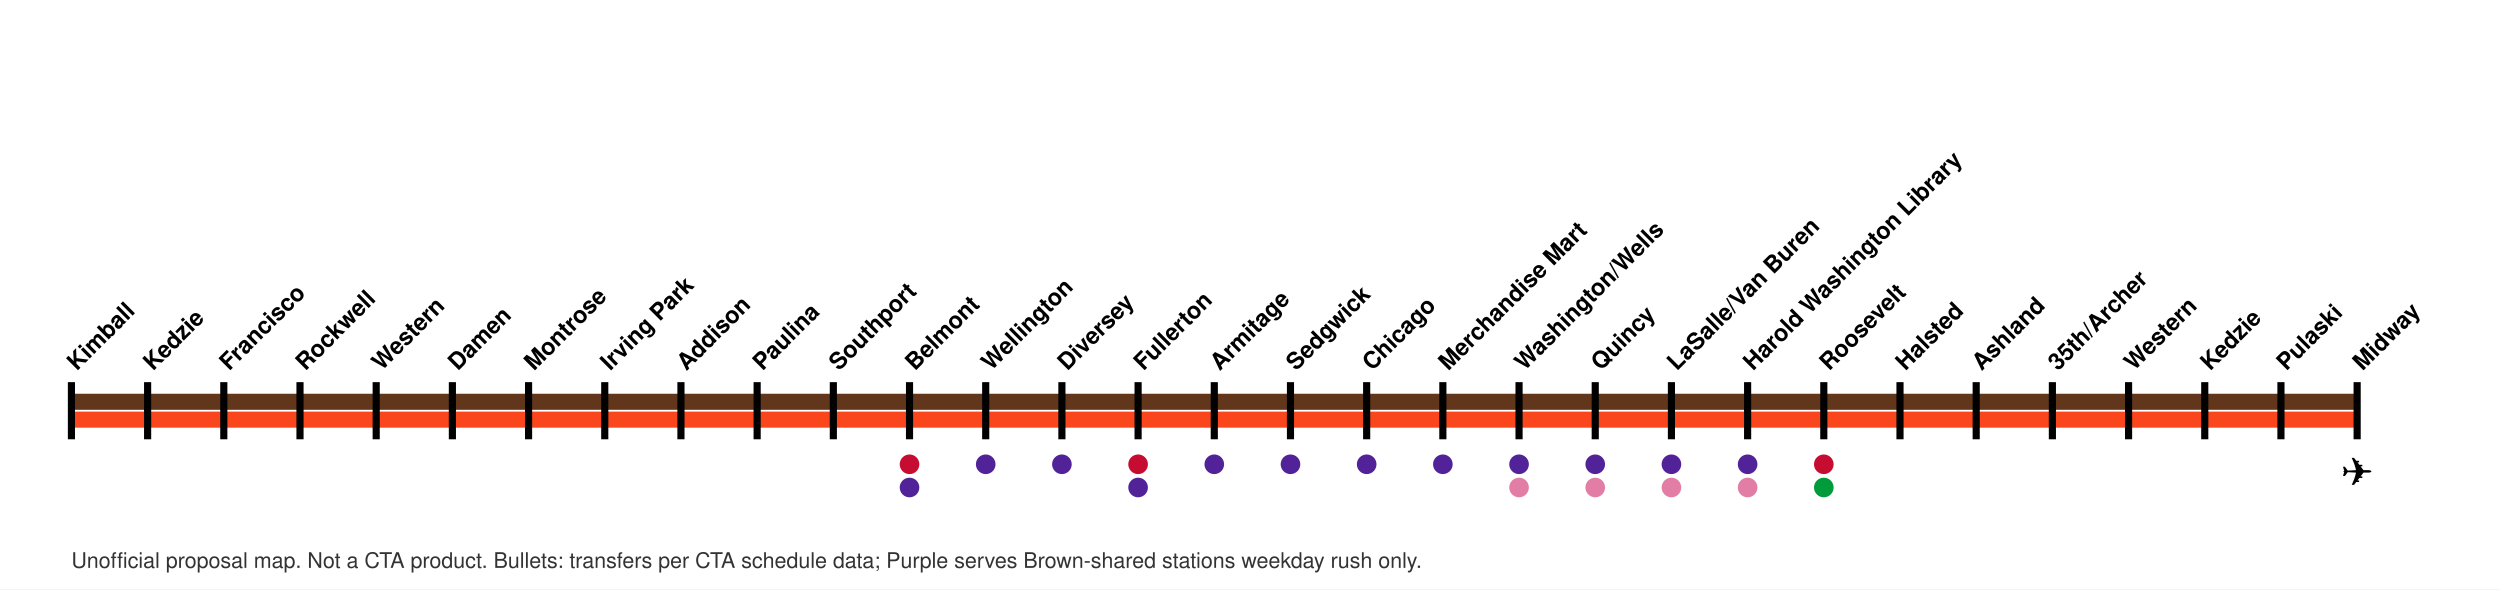
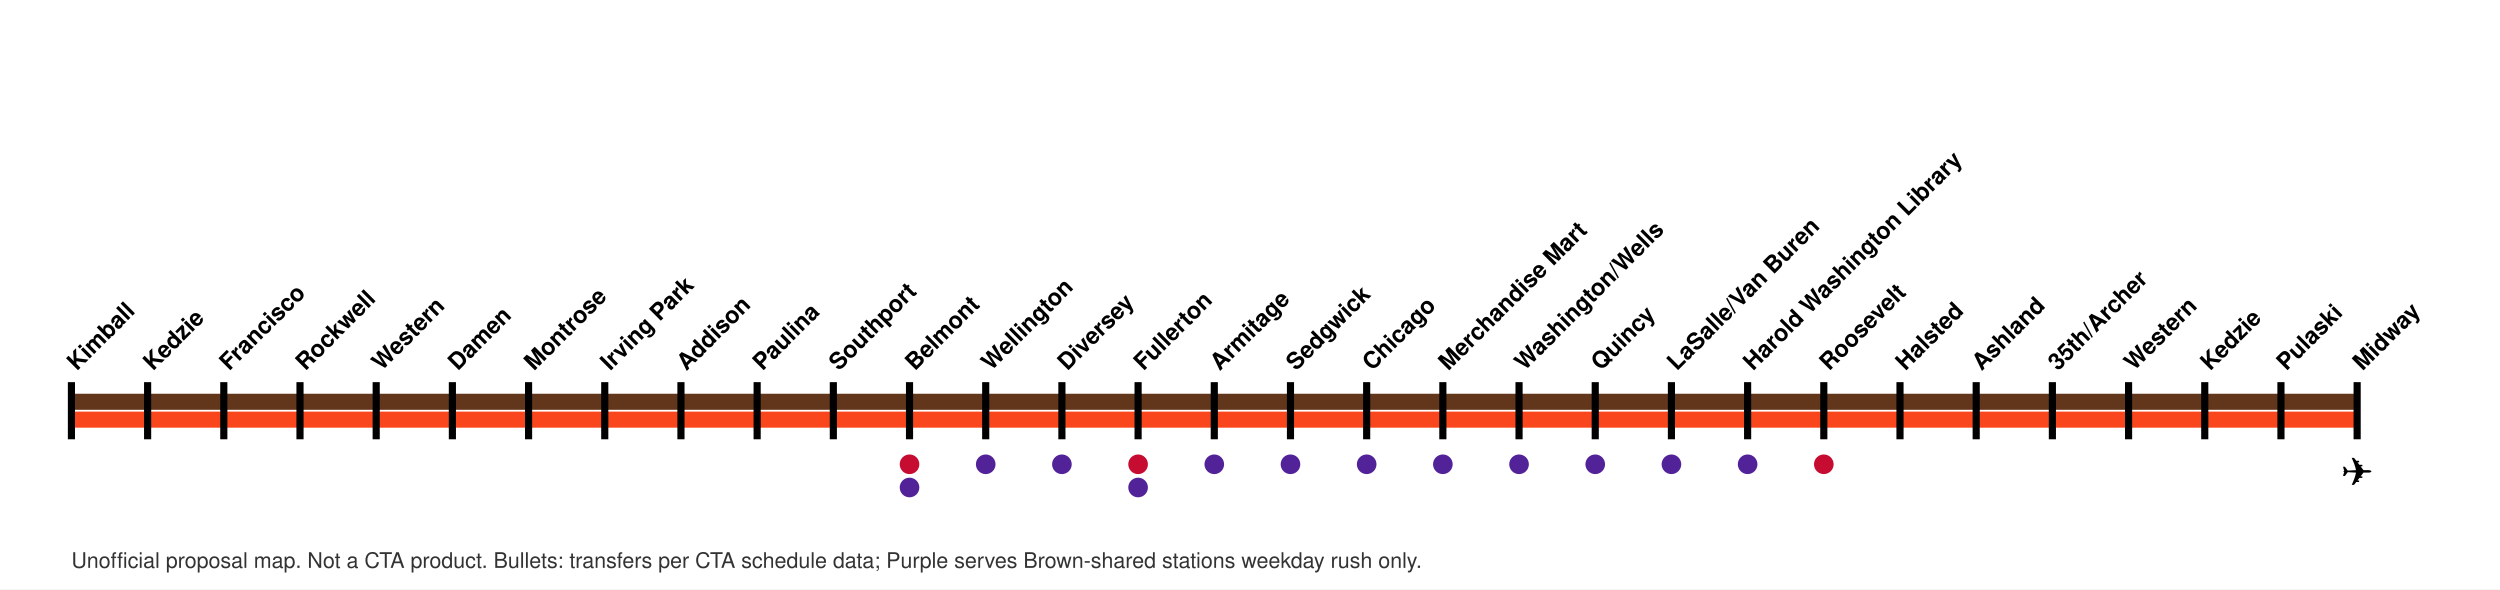
<svg xmlns="http://www.w3.org/2000/svg" viewBox="0 0 1400 330" width="1400" height="330" font-family="Helvetica,Arial,sans-serif">
  <rect width="1400" height="330" fill="#fff" />
  <line x1="40" y1="225" x2="1320" y2="225" stroke="#62361b" stroke-width="9" />
  <line x1="40" y1="235" x2="1320" y2="235" stroke="#f9461c" stroke-width="9" />
  <rect x="38.0" y="214" width="4" height="32" fill="#000" />
  <text transform="translate(43.0,208) rotate(-45)" font-size="13" font-weight="bold">Kimball</text>
  <rect x="80.667" y="214" width="4" height="32" fill="#000" />
  <text transform="translate(85.66667,208) rotate(-45)" font-size="13" font-weight="bold">Kedzie</text>
  <rect x="123.333" y="214" width="4" height="32" fill="#000" />
  <text transform="translate(128.3333,208) rotate(-45)" font-size="13" font-weight="bold">Francisco</text>
  <rect x="166.0" y="214" width="4" height="32" fill="#000" />
  <text transform="translate(171.0,208) rotate(-45)" font-size="13" font-weight="bold">Rockwell</text>
  <rect x="208.667" y="214" width="4" height="32" fill="#000" />
  <text transform="translate(213.6667,208) rotate(-45)" font-size="13" font-weight="bold">Western</text>
  <rect x="251.333" y="214" width="4" height="32" fill="#000" />
  <text transform="translate(256.3333,208) rotate(-45)" font-size="13" font-weight="bold">Damen</text>
  <rect x="294.0" y="214" width="4" height="32" fill="#000" />
  <text transform="translate(299.0,208) rotate(-45)" font-size="13" font-weight="bold">Montrose</text>
  <rect x="336.667" y="214" width="4" height="32" fill="#000" />
  <text transform="translate(341.6667,208) rotate(-45)" font-size="13" font-weight="bold">Irving Park</text>
  <rect x="379.333" y="214" width="4" height="32" fill="#000" />
  <text transform="translate(384.3333,208) rotate(-45)" font-size="13" font-weight="bold">Addison</text>
  <rect x="422.0" y="214" width="4" height="32" fill="#000" />
  <text transform="translate(427.0,208) rotate(-45)" font-size="13" font-weight="bold">Paulina</text>
  <rect x="464.667" y="214" width="4" height="32" fill="#000" />
  <text transform="translate(469.6667,208) rotate(-45)" font-size="13" font-weight="bold">Southport</text>
  <rect x="507.333" y="214" width="4" height="32" fill="#000" />
  <text transform="translate(512.3333,208) rotate(-45)" font-size="13" font-weight="bold">Belmont</text>
  <circle cx="509.333" cy="260" r="5.5" fill="#c60c30" />
  <circle cx="509.333" cy="273" r="5.5" fill="#522398" />
  <rect x="550.0" y="214" width="4" height="32" fill="#000" />
  <text transform="translate(555.0,208) rotate(-45)" font-size="13" font-weight="bold">Wellington</text>
  <circle cx="552.0" cy="260" r="5.5" fill="#522398" />
  <rect x="592.667" y="214" width="4" height="32" fill="#000" />
  <text transform="translate(597.6667,208) rotate(-45)" font-size="13" font-weight="bold">Diversey</text>
  <circle cx="594.667" cy="260" r="5.5" fill="#522398" />
  <rect x="635.333" y="214" width="4" height="32" fill="#000" />
  <text transform="translate(640.3333,208) rotate(-45)" font-size="13" font-weight="bold">Fullerton</text>
  <circle cx="637.333" cy="260" r="5.5" fill="#c60c30" />
  <circle cx="637.333" cy="273" r="5.5" fill="#522398" />
  <rect x="678.0" y="214" width="4" height="32" fill="#000" />
  <text transform="translate(683.0,208) rotate(-45)" font-size="13" font-weight="bold">Armitage</text>
  <circle cx="680.0" cy="260" r="5.5" fill="#522398" />
  <rect x="720.667" y="214" width="4" height="32" fill="#000" />
  <text transform="translate(725.6667,208) rotate(-45)" font-size="13" font-weight="bold">Sedgwick</text>
  <circle cx="722.667" cy="260" r="5.5" fill="#522398" />
  <rect x="763.333" y="214" width="4" height="32" fill="#000" />
  <text transform="translate(768.3333,208) rotate(-45)" font-size="13" font-weight="bold">Chicago</text>
  <circle cx="765.333" cy="260" r="5.5" fill="#522398" />
  <rect x="806.0" y="214" width="4" height="32" fill="#000" />
  <text transform="translate(811.0,208) rotate(-45)" font-size="13" font-weight="bold">Merchandise Mart</text>
  <circle cx="808.0" cy="260" r="5.5" fill="#522398" />
  <rect x="848.667" y="214" width="4" height="32" fill="#000" />
  <text transform="translate(853.6667,208) rotate(-45)" font-size="13" font-weight="bold">Washington/Wells</text>
  <circle cx="850.667" cy="260" r="5.5" fill="#522398" />
-   <circle cx="850.667" cy="273" r="5.5" fill="#e27ea6" />
  <rect x="891.333" y="214" width="4" height="32" fill="#000" />
  <text transform="translate(896.3333,208) rotate(-45)" font-size="13" font-weight="bold">Quincy</text>
  <circle cx="893.333" cy="260" r="5.5" fill="#522398" />
-   <circle cx="893.333" cy="273" r="5.5" fill="#e27ea6" />
  <rect x="934.0" y="214" width="4" height="32" fill="#000" />
  <text transform="translate(939.0,208) rotate(-45)" font-size="13" font-weight="bold">LaSalle/Van Buren</text>
  <circle cx="936.0" cy="260" r="5.5" fill="#522398" />
-   <circle cx="936.0" cy="273" r="5.5" fill="#e27ea6" />
  <rect x="976.667" y="214" width="4" height="32" fill="#000" />
  <text transform="translate(981.6667,208) rotate(-45)" font-size="13" font-weight="bold">Harold Washington Library</text>
  <circle cx="978.667" cy="260" r="5.5" fill="#522398" />
-   <circle cx="978.667" cy="273" r="5.5" fill="#e27ea6" />
  <rect x="1019.333" y="214" width="4" height="32" fill="#000" />
  <text transform="translate(1024.333,208) rotate(-45)" font-size="13" font-weight="bold">Roosevelt</text>
  <circle cx="1021.333" cy="260" r="5.5" fill="#c60c30" />
-   <circle cx="1021.333" cy="273" r="5.5" fill="#009b3a" />
  <rect x="1062.0" y="214" width="4" height="32" fill="#000" />
  <text transform="translate(1067.0,208) rotate(-45)" font-size="13" font-weight="bold">Halsted</text>
  <rect x="1104.667" y="214" width="4" height="32" fill="#000" />
  <text transform="translate(1109.667,208) rotate(-45)" font-size="13" font-weight="bold">Ashland</text>
  <rect x="1147.333" y="214" width="4" height="32" fill="#000" />
  <text transform="translate(1152.333,208) rotate(-45)" font-size="13" font-weight="bold">35th/Archer</text>
  <rect x="1190.0" y="214" width="4" height="32" fill="#000" />
  <text transform="translate(1195.0,208) rotate(-45)" font-size="13" font-weight="bold">Western</text>
  <rect x="1232.667" y="214" width="4" height="32" fill="#000" />
  <text transform="translate(1237.667,208) rotate(-45)" font-size="13" font-weight="bold">Kedzie</text>
  <rect x="1275.333" y="214" width="4" height="32" fill="#000" />
  <text transform="translate(1280.333,208) rotate(-45)" font-size="13" font-weight="bold">Pulaski</text>
  <rect x="1318.0" y="214" width="4" height="32" fill="#000" />
  <text transform="translate(1323.0,208) rotate(-45)" font-size="13" font-weight="bold">Midway</text>
  <text x="1320.0" y="272" font-size="22" text-anchor="middle">✈</text>
  <text x="40" y="318" font-size="12" fill="#333">Unofficial proposal map. Not a CTA product. Bullets: transfers per CTA schedule data; Purple serves Brown-shared stations weekday rush only.</text>
</svg>
